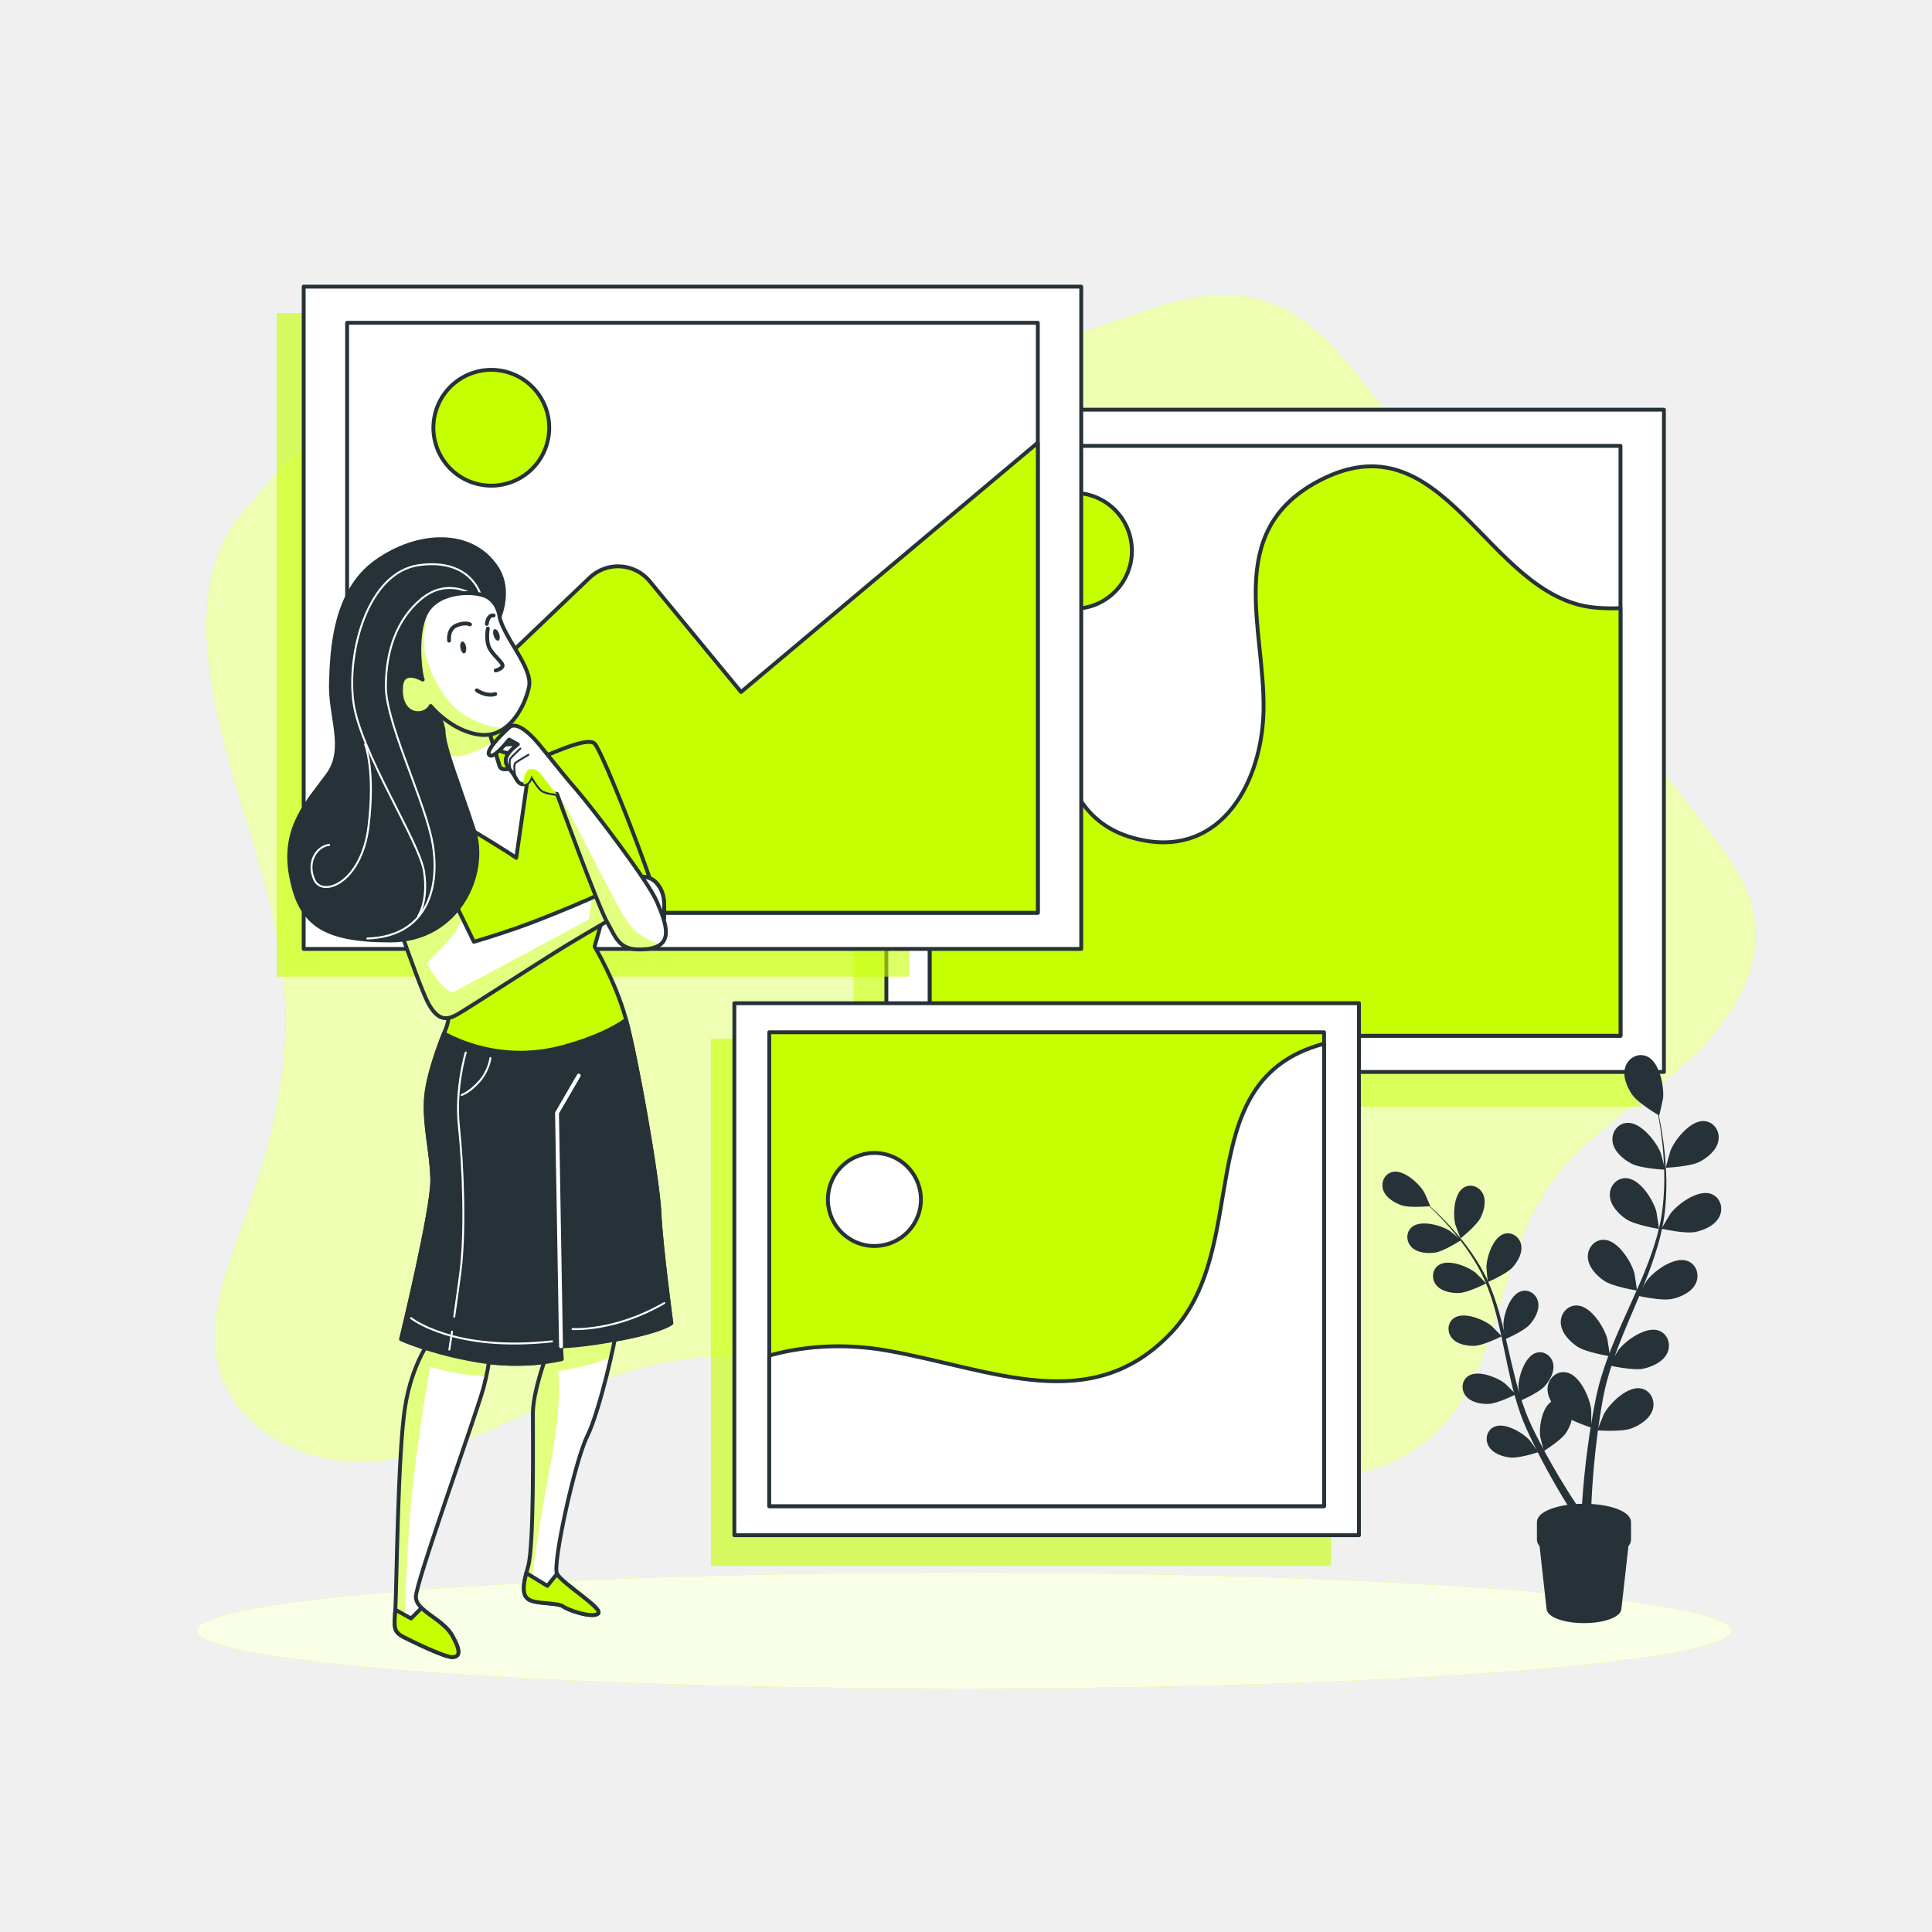
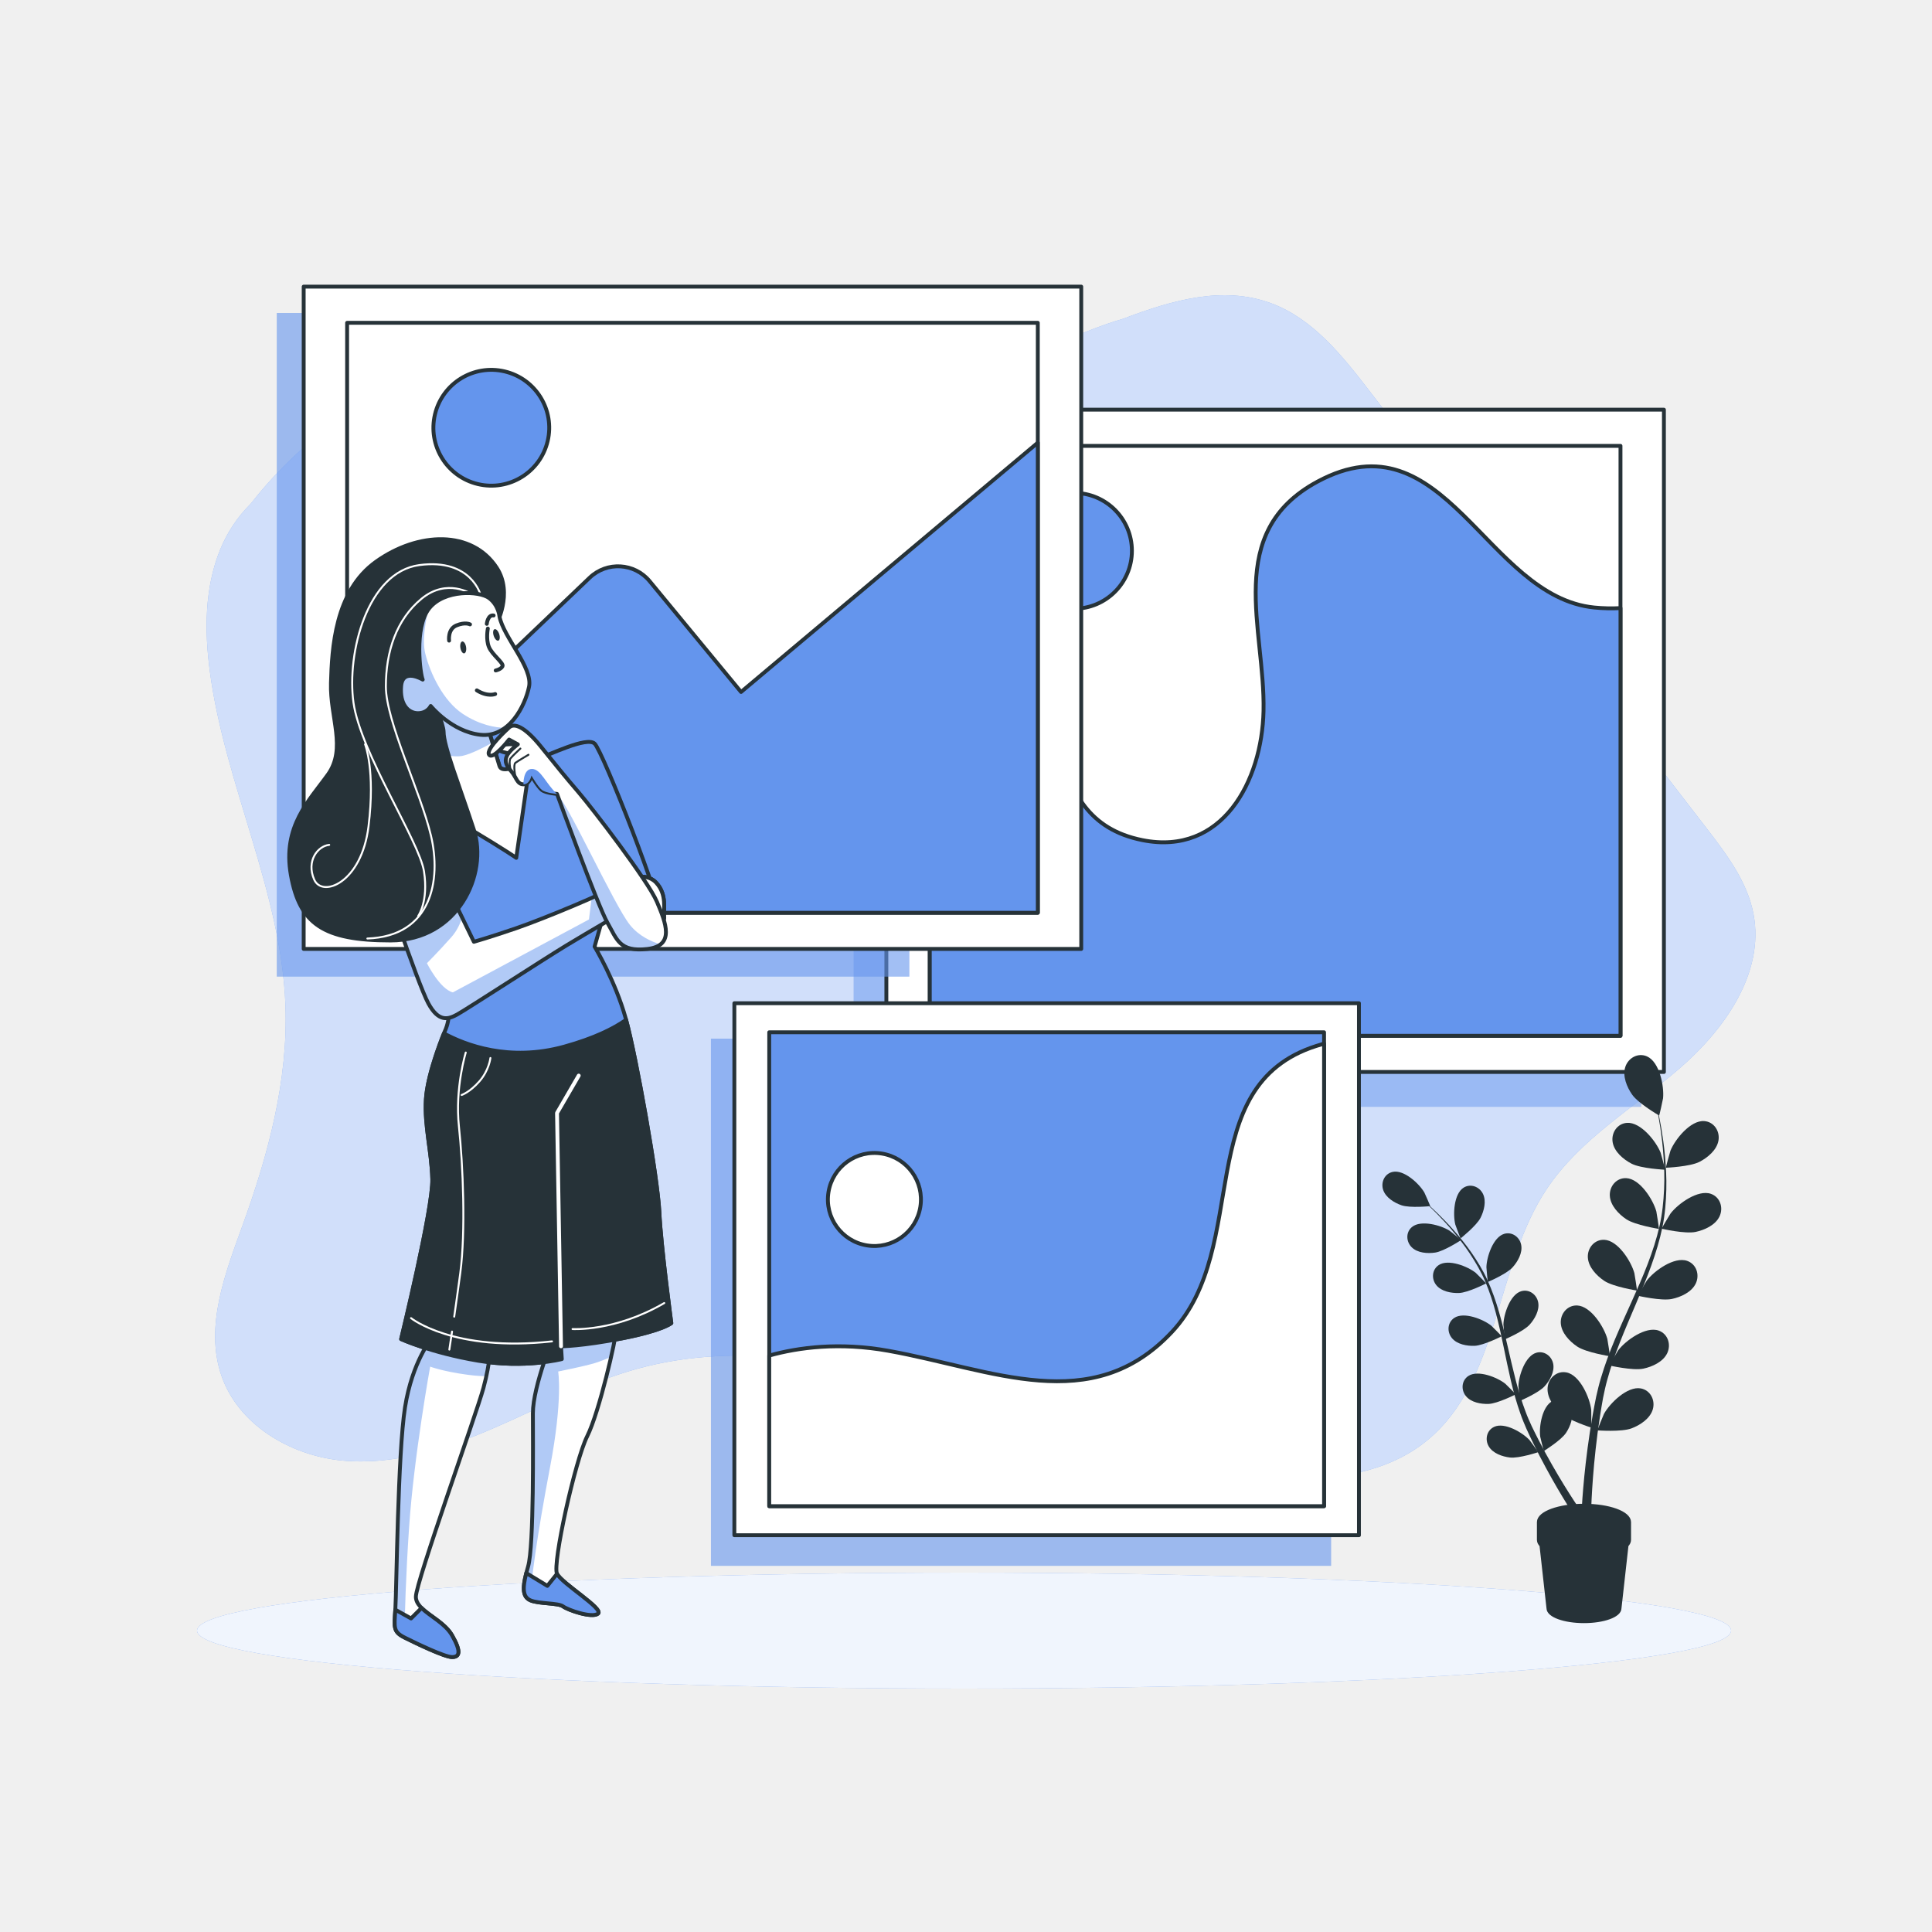
<svg xmlns="http://www.w3.org/2000/svg" xmlns:xlink="http://www.w3.org/1999/xlink" version="1.1" x="0px" y="0px" viewBox="0 0 500 500" style="enable-background:new 0 0 500 500;" xml:space="preserve">
  <g id="Background_Simple">
    <g>
-       <path style="fill:#C6FF00;" d="M453.804,236.551c-1.592-8.367-6.949-15.45-12.148-22.196    c-29.091-37.74-58.183-75.481-87.274-113.221c-7.015-9.101-14.597-18.631-25.368-22.632c-12.438-4.621-25.571-0.86-38.36,4.003    c-6.063,1.712-12.74,4.652-19.915,7.587c-12.261,4.132-24.853,6.908-37.601,8.875C209.443,97.806,185.165,78.567,133,89    c-36.178,7.236-57.663,28.011-68.133,41.385c-3.389,3.347-6.104,7.45-7.913,11.912c-4.004,9.874-4.05,20.932-2.641,31.494    c3.915,29.338,18.469,56.827,19.56,86.405c0.714,19.361-4.423,38.48-11.014,56.698c-4.564,12.614-9.902,26.316-5.592,39.019    c4.332,12.768,17.825,20.778,31.245,22.07s26.756-2.986,39.132-8.335c12.376-5.349,24.342-11.854,37.343-15.427    c26.549-7.298,54.9-1.74,81.232,6.307c26.332,8.047,52.204,18.622,79.584,21.53c15.24,1.618,31.942,0.362,43.729-9.434    c18.653-15.502,17.315-44.812,30.795-64.975c8.614-12.885,22.557-20.986,34.294-31.11    C446.357,266.415,456.702,251.777,453.804,236.551z" />
+       <path style="fill:#6495ED;" d="M453.804,236.551c-1.592-8.367-6.949-15.45-12.148-22.196    c-29.091-37.74-58.183-75.481-87.274-113.221c-7.015-9.101-14.597-18.631-25.368-22.632c-12.438-4.621-25.571-0.86-38.36,4.003    c-6.063,1.712-12.74,4.652-19.915,7.587c-12.261,4.132-24.853,6.908-37.601,8.875C209.443,97.806,185.165,78.567,133,89    c-36.178,7.236-57.663,28.011-68.133,41.385c-3.389,3.347-6.104,7.45-7.913,11.912c-4.004,9.874-4.05,20.932-2.641,31.494    c3.915,29.338,18.469,56.827,19.56,86.405c0.714,19.361-4.423,38.48-11.014,56.698c-4.564,12.614-9.902,26.316-5.592,39.019    c4.332,12.768,17.825,20.778,31.245,22.07s26.756-2.986,39.132-8.335c12.376-5.349,24.342-11.854,37.343-15.427    c26.549-7.298,54.9-1.74,81.232,6.307c26.332,8.047,52.204,18.622,79.584,21.53c15.24,1.618,31.942,0.362,43.729-9.434    c18.653-15.502,17.315-44.812,30.795-64.975c8.614-12.885,22.557-20.986,34.294-31.11    C446.357,266.415,456.702,251.777,453.804,236.551z" />
      <path style="opacity:0.7;fill:#FFFFFF;" d="M453.804,236.551c-1.592-8.367-6.949-15.45-12.148-22.196    c-29.091-37.74-58.183-75.481-87.274-113.221c-7.015-9.101-14.597-18.631-25.368-22.632c-12.438-4.621-25.571-0.86-38.36,4.003    c-6.063,1.712-12.74,4.652-19.915,7.587c-12.261,4.132-24.853,6.908-37.601,8.875C209.443,97.806,185.165,78.567,133,89    c-36.178,7.236-57.663,28.011-68.133,41.385c-3.389,3.347-6.104,7.45-7.913,11.912c-4.004,9.874-4.05,20.932-2.641,31.494    c3.915,29.338,18.469,56.827,19.56,86.405c0.714,19.361-4.423,38.48-11.014,56.698c-4.564,12.614-9.902,26.316-5.592,39.019    c4.332,12.768,17.825,20.778,31.245,22.07s26.756-2.986,39.132-8.335c12.376-5.349,24.342-11.854,37.343-15.427    c26.549-7.298,54.9-1.74,81.232,6.307c26.332,8.047,52.204,18.622,79.584,21.53c15.24,1.618,31.942,0.362,43.729-9.434    c18.653-15.502,17.315-44.812,30.795-64.975c8.614-12.885,22.557-20.986,34.294-31.11    C446.357,266.415,456.702,251.777,453.804,236.551z" />
    </g>
  </g>
  <g id="Shadow">
    <g>
-       <ellipse style="fill:#C6FF00;" cx="249.5" cy="422" rx="198.5" ry="15" />
+       <ellipse style="fill:#6495ED;" cx="249.5" cy="422" rx="198.5" ry="15" />
      <ellipse style="opacity:0.9;fill:#FFFFFF;" cx="249.5" cy="422" rx="198.5" ry="15" />
    </g>
  </g>
  <g id="Picture_3">
    <g>
-       <rect x="220.906" y="117.918" style="opacity:0.5;fill:#C6FF00;" width="203.857" height="168.543" />
+       <rect x="220.906" y="117.918" style="opacity:0.5;fill:#6495ED;" width="203.857" height="168.543" />
      <rect x="229.389" y="106.024" style="fill:#FFFFFF;stroke:#263238;stroke-linecap:round;stroke-linejoin:round;stroke-miterlimit:10;" width="201.231" height="171.401" />
      <rect x="240.628" y="115.39" style="fill:#FFFFFF;stroke:#263238;stroke-linecap:round;stroke-linejoin:round;stroke-miterlimit:10;" width="178.752" height="152.669" />
-       <path style="fill:#C6FF00;stroke:#263238;stroke-linecap:round;stroke-linejoin:round;stroke-miterlimit:10;" d="M419.38,157.376    c-2.169,0.116-4.433,0.084-6.791-0.152c-28.061-2.806-38.681-50.293-71.594-32.599C316.554,137.764,327.472,162.798,327,184    c-0.404,18.158-10.656,37.564-31.351,33.424c-28.214-5.643-16.622-39.103-38.056-49.82c-5.8-2.9-11.669-3.924-16.964-3.989    v104.444H419.38V157.376z" />
-       <circle style="fill:#C6FF00;stroke:#263238;stroke-linecap:round;stroke-linejoin:round;stroke-miterlimit:10;" cx="277.95" cy="142.552" r="14.986" />
+       <path style="fill:#6495ED;stroke:#263238;stroke-linecap:round;stroke-linejoin:round;stroke-miterlimit:10;" d="M419.38,157.376    c-2.169,0.116-4.433,0.084-6.791-0.152c-28.061-2.806-38.681-50.293-71.594-32.599C316.554,137.764,327.472,162.798,327,184    c-0.404,18.158-10.656,37.564-31.351,33.424c-28.214-5.643-16.622-39.103-38.056-49.82c-5.8-2.9-11.669-3.924-16.964-3.989    v104.444H419.38V157.376z" />
+       <circle style="fill:#6495ED;stroke:#263238;stroke-linecap:round;stroke-linejoin:round;stroke-miterlimit:10;" cx="277.95" cy="142.552" r="14.986" />
    </g>
  </g>
  <g id="Picture_2">
    <g>
      <g>
-         <rect x="183.987" y="268.804" style="opacity:0.6;fill:#C6FF00;" width="160.518" height="136.44" />
+         <rect x="183.987" y="268.804" style="opacity:0.6;fill:#6495ED;" width="160.518" height="136.44" />
        <rect x="190.051" y="259.63" style="fill:#FFFFFF;stroke:#263238;stroke-linecap:round;stroke-linejoin:round;stroke-miterlimit:10;" width="161.644" height="137.683" />
-         <rect x="199.079" y="267.153" style="fill:#C6FF00;stroke:#263238;stroke-linecap:round;stroke-linejoin:round;stroke-miterlimit:10;" width="143.587" height="122.636" />
+         <rect x="199.079" y="267.153" style="fill:#6495ED;stroke:#263238;stroke-linecap:round;stroke-linejoin:round;stroke-miterlimit:10;" width="143.587" height="122.636" />
        <ellipse transform="matrix(0.1608 -0.987 0.987 0.1608 -116.4764 483.8584)" style="fill:#FFFFFF;stroke:#263238;stroke-linecap:round;stroke-linejoin:round;stroke-miterlimit:10;" cx="226.291" cy="310.422" rx="12.038" ry="12.038" />
      </g>
      <path style="fill:#FFFFFF;stroke:#263238;stroke-linecap:round;stroke-linejoin:round;stroke-miterlimit:10;" d="M342.667,270.078    c-0.676,0.204-1.348,0.405-2.04,0.626c-32.522,10.379-16.607,51.896-37.365,74.038s-46.361,9.687-73.346,4.844    c-12.682-2.276-23.223-0.885-30.836,1.23v38.973h143.587V270.078z" />
    </g>
  </g>
  <g id="Picture_1">
    <g>
-       <rect x="71.624" y="80.999" style="opacity:0.6;fill:#C6FF00;" width="163.728" height="171.754" />
+       <rect x="71.624" y="80.999" style="opacity:0.6;fill:#6495ED;" width="163.728" height="171.754" />
      <rect x="78.593" y="74.179" style="fill:#FFFFFF;stroke:#263238;stroke-linecap:round;stroke-linejoin:round;stroke-miterlimit:10;" width="201.231" height="171.401" />
      <rect x="89.832" y="83.545" style="fill:#FFFFFF;stroke:#263238;stroke-linecap:round;stroke-linejoin:round;stroke-miterlimit:10;" width="178.752" height="152.669" />
-       <path style="fill:#C6FF00;stroke:#263238;stroke-linecap:round;stroke-linejoin:round;stroke-miterlimit:10;" d="M268.584,114.566    l-76.803,64.514l-23.645-28.661c-3.924-4.756-11.059-5.18-15.519-0.924L89.832,209.42v26.794h178.752V114.566z" />
-       <ellipse transform="matrix(0.2312 -0.9729 0.9729 0.2312 -9.9548 208.8162)" style="fill:#C6FF00;stroke:#263238;stroke-linecap:round;stroke-linejoin:round;stroke-miterlimit:10;" cx="127.155" cy="110.707" rx="14.986" ry="14.986" />
+       <path style="fill:#6495ED;stroke:#263238;stroke-linecap:round;stroke-linejoin:round;stroke-miterlimit:10;" d="M268.584,114.566    l-76.803,64.514l-23.645-28.661c-3.924-4.756-11.059-5.18-15.519-0.924L89.832,209.42v26.794h178.752V114.566z" />
+       <ellipse transform="matrix(0.2312 -0.9729 0.9729 0.2312 -9.9548 208.8162)" style="fill:#6495ED;stroke:#263238;stroke-linecap:round;stroke-linejoin:round;stroke-miterlimit:10;" cx="127.155" cy="110.707" rx="14.986" ry="14.986" />
    </g>
  </g>
  <g id="Plant">
    <g>
      <path style="fill:#263238;stroke:#263238;stroke-linecap:round;stroke-linejoin:round;stroke-miterlimit:10;" d="M409.932,389.674    c-6.45,0-11.678,1.901-11.678,4.247v4.6c0,0.491,0.241,0.961,0.663,1.399l1.815,16.295c0,1.848,4.119,3.346,9.201,3.346    c5.082,0,9.201-1.498,9.201-3.346l1.822-16.302c0.417-0.437,0.655-0.904,0.655-1.392v-4.6    C421.61,391.575,416.381,389.674,409.932,389.674z" />
      <g>
        <g id="XMLID_73_">
          <g id="XMLID_84_">
            <g id="XMLID_86_">
              <path id="XMLID_111_" style="fill:#263238;" d="M413.414,370.181c-0.065-0.005,1.547-4.001,1.678-4.242        c1.512-2.783,6.07-7.272,9.556-6.616c2.511,0.473,3.786,3.076,3.092,5.428c-0.709,2.402-3.298,4.079-5.512,4.913        C419.629,370.643,413.418,370.181,413.414,370.181z" />
              <path id="XMLID_110_" style="fill:#263238;" d="M416.501,353.381c-0.063-0.014,2.135-3.72,2.301-3.939        c1.916-2.522,7.102-6.268,10.448-5.092c2.411,0.848,3.277,3.614,2.234,5.834c-1.065,2.267-3.877,3.533-6.192,4.021        C422.574,354.779,416.505,353.382,416.501,353.381z" />
              <path id="XMLID_109_" style="fill:#263238;" d="M423.89,335.345c-0.063-0.015,2.135-3.721,2.301-3.939        c1.916-2.522,7.102-6.268,10.448-5.092c2.411,0.848,3.277,3.614,2.234,5.834c-1.065,2.267-3.878,3.533-6.192,4.021        C429.964,336.743,423.895,335.346,423.89,335.345z" />
              <path id="XMLID_108_" style="fill:#263238;" d="M430.034,317.994c-0.063-0.015,2.135-3.72,2.301-3.939        c1.916-2.522,7.102-6.268,10.448-5.092c2.411,0.848,3.277,3.614,2.234,5.834c-1.065,2.266-3.877,3.532-6.192,4.021        C436.108,319.393,430.039,317.995,430.034,317.994z" />
              <path id="XMLID_107_" style="fill:#263238;" d="M431.13,302.21c-0.065,0.003,1.077-4.152,1.179-4.406        c1.182-2.938,5.194-7.921,8.732-7.67c2.549,0.181,4.115,2.621,3.696,5.036c-0.428,2.467-2.807,4.431-4.91,5.514        C437.357,301.955,431.135,302.21,431.13,302.21z" />
              <path id="XMLID_106_" style="fill:#263238;" d="M411.783,369.453c0.062,0.02,0.06-4.289,0.029-4.561        c-0.363-3.146-2.914-9.013-6.392-9.707c-2.506-0.5-4.662,1.439-4.896,3.88c-0.24,2.493,1.535,5.016,3.277,6.616        C405.845,367.56,411.779,369.451,411.783,369.453z" />
              <path id="XMLID_91_" style="fill:#263238;" d="M416.634,350.996c0.064,0.01-0.591-4.249-0.663-4.513        c-0.835-3.055-4.245-8.468-7.789-8.626c-2.553-0.114-4.39,2.128-4.252,4.576c0.141,2.5,2.277,4.725,4.241,6.044        C410.478,350.025,416.629,350.996,416.634,350.996z" />
              <path id="XMLID_90_" style="fill:#263238;" d="M423.637,333.998c0.064,0.01-0.591-4.249-0.663-4.513        c-0.835-3.055-4.245-8.468-7.789-8.626c-2.553-0.114-4.39,2.129-4.252,4.576c0.141,2.5,2.277,4.725,4.241,6.044        C417.481,333.026,423.632,333.997,423.637,333.998z" />
              <path id="XMLID_89_" style="fill:#263238;" d="M429.325,318.042c0.064,0.01-0.591-4.249-0.663-4.513        c-0.835-3.055-4.246-8.468-7.789-8.626c-2.553-0.114-4.39,2.128-4.252,4.576c0.141,2.5,2.277,4.725,4.241,6.044        C423.169,317.07,429.321,318.041,429.325,318.042z" />
              <path id="XMLID_88_" style="fill:#263238;" d="M430.92,302.726c0.065,0.003-1.054-4.158-1.154-4.413        c-1.166-2.945-5.15-7.95-8.689-7.719c-2.55,0.167-4.13,2.598-3.724,5.016c0.415,2.47,2.782,4.447,4.879,5.541        C424.694,302.436,430.915,302.725,430.92,302.726z" />
              <path id="XMLID_87_" style="fill:#263238;" d="M429.386,288.695c0.056,0.033,0.981-4.176,1.009-4.448        c0.322-3.151-0.907-9.429-4.155-10.855c-2.34-1.027-4.862,0.402-5.616,2.736c-0.77,2.383,0.42,5.229,1.777,7.166        C423.994,285.569,429.382,288.693,429.386,288.695z" />
            </g>
            <path id="XMLID_85_" style="fill:#263238;" d="M409.239,392.703c0,0,0.06-1.822,0.29-4.962       c0.231-3.145,0.623-7.63,1.338-12.984c0.351-2.677,0.788-5.571,1.332-8.618c0.262-1.536,0.57-3.061,0.894-4.703       c0.185-0.787,0.371-1.582,0.56-2.385c0.17-0.8,0.451-1.624,0.674-2.445c0.969-3.278,2.18-6.554,3.554-9.825       c1.371-3.267,2.862-6.532,4.334-9.796c1.474-3.263,2.927-6.528,4.182-9.806c1.259-3.275,2.33-6.561,3.072-9.812       c0.741-3.248,1.051-6.488,1.193-9.535c0.148-3.063,0.026-5.97-0.155-8.643c-0.174-2.676-0.5-5.117-0.805-7.275       c-0.323-2.157-0.671-4.028-0.984-5.563c-0.632-3.069-1.125-4.794-1.125-4.794s0.53,1.713,1.23,4.771       c0.346,1.53,0.735,3.395,1.106,5.549c0.353,2.156,0.732,4.596,0.966,7.28c0.24,2.681,0.426,5.6,0.345,8.693       c-0.078,3.1-0.318,6.357-0.999,9.681c-0.681,3.316-1.694,6.668-2.894,10.002c-1.195,3.337-2.586,6.654-3.99,9.952       c-1.403,3.299-2.817,6.586-4.105,9.852c-1.288,3.261-2.414,6.532-3.28,9.715c-0.199,0.804-0.447,1.564-0.603,2.382       c-0.171,0.807-0.34,1.606-0.508,2.397c-0.267,1.536-0.552,3.119-0.774,4.623c-0.472,3.026-0.843,5.9-1.133,8.558       c-0.593,5.315-0.885,9.766-1.045,12.877c-0.16,3.118-0.179,4.879-0.179,4.879c-0.008,0.688-0.571,1.239-1.259,1.232       c-0.688-0.008-1.239-0.571-1.232-1.259c0-0.007,0-0.014,0-0.021L409.239,392.703z" />
          </g>
        </g>
      </g>
      <g>
        <g id="XMLID_1_">
          <g id="XMLID_2_">
            <g id="XMLID_4_">
              <path id="XMLID_15_" style="fill:#263238;" d="M399.558,375.514c-0.046,0.029-0.926-3.488-0.956-3.717        c-0.347-2.642,0.536-7.952,3.233-9.229c1.943-0.92,4.099,0.222,4.789,2.165c0.705,1.986-0.228,4.407-1.322,6.07        C404.017,372.755,399.561,375.512,399.558,375.514z" />
              <path id="XMLID_14_" style="fill:#263238;" d="M393.352,362.551c-0.05,0.021-0.387-3.588-0.382-3.819        c0.057-2.664,1.734-7.779,4.594-8.632c2.06-0.615,4.018,0.84,4.406,2.866c0.396,2.069-0.893,4.322-2.226,5.799        C398.177,360.5,393.355,362.55,393.352,362.551z" />
              <path id="XMLID_13_" style="fill:#263238;" d="M389.463,346.62c-0.05,0.021-0.387-3.588-0.382-3.819        c0.057-2.664,1.734-7.779,4.594-8.632c2.06-0.615,4.018,0.84,4.406,2.866c0.396,2.069-0.893,4.322-2.226,5.799        C394.288,344.569,389.466,346.619,389.463,346.62z" />
              <path id="XMLID_12_" style="fill:#263238;" d="M385.065,331.771c-0.05,0.021-0.386-3.588-0.382-3.819        c0.057-2.664,1.734-7.779,4.594-8.632c2.06-0.615,4.018,0.84,4.406,2.866c0.396,2.069-0.893,4.322-2.226,5.799        C389.891,329.72,385.068,331.77,385.065,331.771z" />
              <path id="XMLID_11_" style="fill:#263238;" d="M378.006,320.486c-0.043,0.034-1.32-3.359-1.376-3.582        c-0.648-2.585-0.381-7.961,2.151-9.539c1.825-1.137,4.097-0.251,5.006,1.601c0.928,1.891,0.28,4.404-0.616,6.181        C382.119,317.233,378.009,320.483,378.006,320.486z" />
              <path id="XMLID_10_" style="fill:#263238;" d="M398.088,375.824c0.052-0.017-2.08-2.949-2.236-3.119        c-1.803-1.962-6.44-4.694-9.151-3.446c-1.953,0.899-2.462,3.285-1.414,5.062c1.069,1.815,3.525,2.655,5.502,2.883        C393.109,377.472,398.084,375.826,398.088,375.824z" />
              <path id="XMLID_9_" style="fill:#263238;" d="M392.263,360.862c0.049-0.025-2.503-2.6-2.683-2.744        c-2.079-1.667-7.077-3.665-9.568-2.02c-1.794,1.185-1.936,3.62-0.631,5.218c1.332,1.632,3.887,2.09,5.876,2.016        C387.592,363.245,392.26,360.864,392.263,360.862z" />
              <path id="XMLID_8_" style="fill:#263238;" d="M388.624,345.828c0.049-0.025-2.503-2.6-2.683-2.744        c-2.079-1.667-7.077-3.664-9.568-2.02c-1.794,1.185-1.936,3.62-0.631,5.218c1.332,1.632,3.887,2.091,5.876,2.016        C383.953,348.211,388.621,345.83,388.624,345.828z" />
              <path id="XMLID_7_" style="fill:#263238;" d="M384.606,332.155c0.049-0.025-2.503-2.6-2.683-2.744        c-2.079-1.667-7.077-3.664-9.568-2.02c-1.794,1.185-1.936,3.62-0.631,5.218c1.332,1.632,3.887,2.091,5.876,2.017        C379.935,334.538,384.603,332.156,384.606,332.155z" />
              <path id="XMLID_6_" style="fill:#263238;" d="M378.118,320.94c0.046-0.03-2.773-2.309-2.968-2.433        c-2.25-1.428-7.437-2.865-9.732-0.957c-1.653,1.374-1.526,3.81-0.054,5.255c1.503,1.476,4.093,1.651,6.061,1.359        C373.736,323.822,378.114,320.943,378.118,320.94z" />
              <path id="XMLID_5_" style="fill:#263238;" d="M370.136,312.148c0.054-0.006-1.397-3.328-1.513-3.527        c-1.339-2.304-5.28-5.97-8.196-5.334c-2.101,0.458-3.111,2.678-2.47,4.639c0.654,2.003,2.871,3.351,4.753,3.999        C364.92,312.687,370.132,312.149,370.136,312.148z" />
            </g>
            <path id="XMLID_3_" style="fill:#263238;" d="M407.853,392.908c0,0-0.86-1.27-2.256-3.521c-1.398-2.255-3.349-5.502-5.509-9.5       c-1.085-1.996-2.218-4.182-3.355-6.525c-0.581-1.175-1.126-2.365-1.717-3.643c-0.263-0.627-0.53-1.261-0.798-1.9       c-0.28-0.629-0.497-1.329-0.75-1.998c-0.962-2.711-1.757-5.54-2.439-8.445c-0.682-2.902-1.282-5.862-1.894-8.811       c-0.61-2.95-1.236-5.891-2.003-8.743c-0.762-2.852-1.658-5.618-2.761-8.198c-1.102-2.578-2.493-4.936-3.903-7.081       c-1.414-2.158-2.934-4.077-4.379-5.807c-1.442-1.736-2.871-3.236-4.146-4.554c-1.286-1.309-2.448-2.41-3.42-3.3       c-1.948-1.777-3.137-2.707-3.137-2.707s1.208,0.904,3.197,2.639c0.992,0.87,2.179,1.947,3.497,3.23       c1.307,1.293,2.771,2.766,4.258,4.478c1.489,1.706,3.06,3.601,4.533,5.747c1.48,2.149,2.927,4.485,4.107,7.084       c1.176,2.594,2.144,5.377,2.976,8.239c0.836,2.863,1.53,5.808,2.205,8.747c0.677,2.94,1.339,5.876,2.077,8.736       c0.735,2.857,1.587,5.64,2.571,8.235c0.262,0.646,0.469,1.286,0.767,1.919c0.283,0.634,0.563,1.262,0.84,1.883       c0.578,1.177,1.167,2.396,1.759,3.53c1.175,2.293,2.344,4.433,3.461,6.386c2.225,3.911,4.227,7.085,5.656,9.282       c1.433,2.201,2.291,3.41,2.291,3.41c0.335,0.472,0.224,1.126-0.248,1.461c-0.472,0.335-1.126,0.224-1.461-0.248       c-0.004-0.005-0.007-0.01-0.01-0.015L407.853,392.908z" />
          </g>
        </g>
      </g>
    </g>
  </g>
  <g id="Character">
    <g>
-       <path style="fill:#C6FF00;stroke:#263238;stroke-linecap:round;stroke-linejoin:round;stroke-miterlimit:10;" d="M126.571,189.328    c0,0,2.069,6.827,2.689,8.896c0.621,2.069,4.758,0,8.896-1.448c4.138-1.448,13.654-6.206,15.723-4.344    c2.069,1.862,18.205,43.031,17.378,46.134c-0.827,3.103-1.862,4.965-7.241,3.724c-5.379-1.241-7.448-6.827-7.448-6.827    l-2.689,9.516c0,0,5.379,8.896,8.068,18.619c2.689,9.723,8.275,41.169,8.689,50.064c0.414,8.896,3.103,28.756,3.103,28.756    s-2.069,1.862-12.619,3.931c-10.551,2.069-15.93,2.069-15.93,2.069l0.207,3.31c0,0-9.516,2.483-21.722,0.414    c-12.206-2.069-19.86-5.586-19.86-5.586s8.275-33.928,8.068-41.376c-0.207-7.448-2.069-13.654-1.655-20.688    c0.414-7.034,4.965-17.791,4.965-17.791s3.31-6.206-1.448-18.205c-4.758-11.999-12.62-29.997-14.688-35.376    c-2.069-5.379,14.895-10.758,16.964-11.585c2.069-0.827-8.482-19.447-6-21.515C112.504,177.949,126.571,189.328,126.571,189.328z" />
+       <path style="fill:#6495ED;stroke:#263238;stroke-linecap:round;stroke-linejoin:round;stroke-miterlimit:10;" d="M126.571,189.328    c0,0,2.069,6.827,2.689,8.896c0.621,2.069,4.758,0,8.896-1.448c4.138-1.448,13.654-6.206,15.723-4.344    c2.069,1.862,18.205,43.031,17.378,46.134c-0.827,3.103-1.862,4.965-7.241,3.724c-5.379-1.241-7.448-6.827-7.448-6.827    l-2.689,9.516c0,0,5.379,8.896,8.068,18.619c2.689,9.723,8.275,41.169,8.689,50.064c0.414,8.896,3.103,28.756,3.103,28.756    s-2.069,1.862-12.619,3.931c-10.551,2.069-15.93,2.069-15.93,2.069l0.207,3.31c0,0-9.516,2.483-21.722,0.414    c-12.206-2.069-19.86-5.586-19.86-5.586s8.275-33.928,8.068-41.376c-0.207-7.448-2.069-13.654-1.655-20.688    c0.414-7.034,4.965-17.791,4.965-17.791s3.31-6.206-1.448-18.205c-4.758-11.999-12.62-29.997-14.688-35.376    c-2.069-5.379,14.895-10.758,16.964-11.585c2.069-0.827-8.482-19.447-6-21.515C112.504,177.949,126.571,189.328,126.571,189.328z" />
      <g>
        <g>
          <defs>
            <path id="XMLID_19_" d="M98.022,212.498c0,0-2.069,2.276-1.241,6.827s11.378,35.376,14.068,40.341       c2.689,4.965,5.172,4.138,7.448,2.896c2.276-1.241,22.343-14.275,28.135-17.792c5.793-3.517,16.136-9.516,16.136-9.516       s9.516,4.344,9.31,2.276c-0.207-2.069,0.827-5.999-2.069-9.103c-2.896-3.103-8.068-0.827-10.344,0.827       c-2.276,1.655-18.619,8.482-25.86,10.965c-7.241,2.482-10.965,3.517-10.965,3.517l-9.516-19.653" />
          </defs>
          <use xlink:href="#XMLID_19_" style="overflow:visible;fill:#FFFFFF;" />
          <clipPath id="XMLID_00000144309871540607749860000000962869817352840377_">
            <use xlink:href="#XMLID_19_" style="overflow:visible;" />
          </clipPath>
-           <path style="opacity:0.5;clip-path:url(#XMLID_00000144309871540607749860000000962869817352840377_);fill:#C6FF00;" d="      M117.199,256.828c-3.354-0.839-6.709-7.548-6.709-7.548s2.935-2.935,6.29-6.709c1.523-1.714,2.351-3.597,2.805-5.146      l-6.461-13.342l-0.003-0.002l-11.437,0.88c0,0-0.962,1.078-2.449,2.781c3.501,10.905,9.65,28.3,11.613,31.924      c2.689,4.965,5.172,4.138,7.448,2.896c2.276-1.241,22.343-14.275,28.135-17.792c5.793-3.517,16.136-9.516,16.136-9.516      s3.633,1.658,6.361,2.437c-1.134-3.394-2.252-6.441-2.252-6.441h-11.052c-0.763,0.355-1.604,0.737-2.508,1.138l-0.696,5.571" />
-           <path style="opacity:0.5;clip-path:url(#XMLID_00000144309871540607749860000000962869817352840377_);fill:#C6FF00;" d="      M143.532,345.174c0,0-5.62,13.425-5.62,20.606c0,7.181,0.312,34.343-1.249,39.65c-1.561,5.307-1.561,7.805,0.624,8.742      c-0.038-4.088,1.715-16.877,5.07-34.488c3.354-17.611,2.096-24.739,2.096-24.739s6.29-1.258,9.225-2.097      c1.165-0.333,2.856-0.996,4.474-1.674c0.793-3.487,1.301-6.192,1.301-6.937C159.455,342.052,143.532,345.174,143.532,345.174z" />
+           <path style="opacity:0.5;clip-path:url(#XMLID_00000144309871540607749860000000962869817352840377_);fill:#6495ED;" d="      M117.199,256.828c-3.354-0.839-6.709-7.548-6.709-7.548s2.935-2.935,6.29-6.709c1.523-1.714,2.351-3.597,2.805-5.146      l-6.461-13.342l-0.003-0.002l-11.437,0.88c0,0-0.962,1.078-2.449,2.781c3.501,10.905,9.65,28.3,11.613,31.924      c2.689,4.965,5.172,4.138,7.448,2.896c2.276-1.241,22.343-14.275,28.135-17.792c5.793-3.517,16.136-9.516,16.136-9.516      s3.633,1.658,6.361,2.437c-1.134-3.394-2.252-6.441-2.252-6.441h-11.052c-0.763,0.355-1.604,0.737-2.508,1.138l-0.696,5.571" />
+           <path style="opacity:0.5;clip-path:url(#XMLID_00000144309871540607749860000000962869817352840377_);fill:#6495ED;" d="      M143.532,345.174c0,0-5.62,13.425-5.62,20.606c0,7.181,0.312,34.343-1.249,39.65c-1.561,5.307-1.561,7.805,0.624,8.742      c-0.038-4.088,1.715-16.877,5.07-34.488c3.354-17.611,2.096-24.739,2.096-24.739s6.29-1.258,9.225-2.097      c1.165-0.333,2.856-0.996,4.474-1.674c0.793-3.487,1.301-6.192,1.301-6.937C159.455,342.052,143.532,345.174,143.532,345.174z" />
          <use xlink:href="#XMLID_19_" style="overflow:visible;fill:none;stroke:#263238;stroke-linecap:round;stroke-linejoin:round;stroke-miterlimit:10;" />
        </g>
      </g>
      <path style="fill:#FFFFFF;stroke:#263238;stroke-linecap:round;stroke-linejoin:round;stroke-miterlimit:10;" d="M169.809,228.428    c-2.896-3.103-8.068-0.827-10.344,0.828c-0.18,0.131-0.458,0.298-0.804,0.489c0.802,0.957,1.734,2.302,2.252,3.855    c0.256,0.767,0.46,1.534,0.624,2.254c0.651-0.379,1.031-0.599,1.031-0.599s9.516,4.344,9.31,2.276    C171.671,235.461,172.705,231.531,169.809,228.428z" />
      <g>
        <defs>
          <path id="XMLID_17_" d="M137.186,197.125c-3.793,1.397-7.354,3.005-7.926,1.098c-0.621-2.069-2.689-8.896-2.689-8.896      s-14.068-11.378-16.55-9.31c-2.483,2.069,8.068,20.688,5.999,21.515c-0.736,0.294-3.358,1.167-6.336,2.408      c1.333,2.185,4.452,6.102,11.301,10.212c10.344,6.206,12.62,7.861,12.62,7.861L137.186,197.125z" />
        </defs>
        <use xlink:href="#XMLID_17_" style="overflow:visible;fill:#FFFFFF;" />
        <clipPath id="XMLID_00000151531169830215411100000006933569744504348572_">
          <use xlink:href="#XMLID_17_" style="overflow:visible;" />
        </clipPath>
-         <path style="opacity:0.5;clip-path:url(#XMLID_00000151531169830215411100000006933569744504348572_);fill:#C6FF00;" d="     M126.571,189.328c0,0-12.814-10.362-16.136-9.501c-0.185,0.12-0.367,0.239-0.548,0.358c-1.198,1.713,2.385,9.482,4.668,15.166     c2.172,0.381,4.04,0.508,5.16,0.259c2.216-0.492,5.437-2.139,7.724-3.416C126.954,190.591,126.571,189.328,126.571,189.328z" />
+         <path style="opacity:0.5;clip-path:url(#XMLID_00000151531169830215411100000006933569744504348572_);fill:#6495ED;" d="     M126.571,189.328c0,0-12.814-10.362-16.136-9.501c-0.185,0.12-0.367,0.239-0.548,0.358c-1.198,1.713,2.385,9.482,4.668,15.166     c2.172,0.381,4.04,0.508,5.16,0.259c2.216-0.492,5.437-2.139,7.724-3.416C126.954,190.591,126.571,189.328,126.571,189.328z" />
        <use xlink:href="#XMLID_17_" style="overflow:visible;fill:none;stroke:#263238;stroke-linecap:round;stroke-linejoin:round;stroke-miterlimit:10;" />
      </g>
      <g>
        <path style="fill:#263238;stroke:#263238;stroke-linecap:round;stroke-linejoin:round;stroke-miterlimit:10;" d="     M128.375,161.743c0,0,4.525-8.153,0.171-14.82c-6.385-9.776-20.293-9.366-31.221-1.561     c-10.715,7.654-11.422,22.558-11.675,31.422c-0.253,8.864,4.045,16.921-0.758,23.636c-4.803,6.715-11.882,13.43-9.607,26.054     s8.343,16.921,25.786,16.921s25.335-17.174,21.542-28.723c-3.792-11.55-7.805-21.529-7.805-25.289s-10.956-25.223-1.35-28.178     C123.066,158.251,128.375,161.743,128.375,161.743z" />
        <path style="fill:none;stroke:#FFFFFF;stroke-width:0.5;stroke-linecap:round;stroke-linejoin:round;stroke-miterlimit:10;" d="     M122.002,153.721c0,0-6.284-4.189-12.866,1.197c-6.583,5.386-9.276,13.764-9.276,22.741c0,8.977,8.977,27.229,11.67,38.6     c2.693,11.37,0.299,26.032-16.457,26.631" />
        <path style="fill:none;stroke:#FFFFFF;stroke-width:0.5;stroke-linecap:round;stroke-linejoin:round;stroke-miterlimit:10;" d="     M124.396,154.021c0,0-2.394-9.575-15.859-7.78c-13.465,1.795-18.851,22.741-17.055,35.607     c1.795,12.867,17.055,35.906,18.252,43.686c1.197,7.78-1.491,11.5-1.491,11.5" />
        <path style="fill:none;stroke:#FFFFFF;stroke-width:0.5;stroke-linecap:round;stroke-linejoin:round;stroke-miterlimit:10;" d="     M94.474,192.62c0,0,2.693,6.583,0.898,21.245c-1.795,14.662-11.969,18.552-14.063,13.764c-2.095-4.788,0.898-8.677,3.89-8.977" />
      </g>
      <g>
        <path style="fill:#FFFFFF;stroke:#263238;stroke-linecap:round;stroke-linejoin:round;stroke-miterlimit:10;" d="     M132.911,192.605c0,0-3.53-0.161-4.012,0.963c-0.481,1.123,4.814,1.765,4.814,1.765L132.911,192.605z" />
        <g>
          <defs>
            <path id="XMLID_18_" d="M131.743,188.293c0,0-6.206,5.586-5.172,7.034c1.034,1.448,5.172-3.931,5.172-3.931l2.276,1.241       c0,0-2.276,1.655-2.896,3.103c-0.621,1.448,0,2.483,1.241,3.931c1.241,1.448,1.448,3.31,3.103,3.31s2.069-2.276,2.069-2.276       s1.655,2.896,2.689,3.724c1.034,0.827,3.931,1.034,3.931,1.034s10.551,28.963,13.033,33.307       c2.482,4.344,3.103,7.654,10.344,6.827c7.241-0.827,4.758-6.827,2.482-12.206c-2.276-5.379-16.55-23.998-20.274-28.342       c-3.724-4.344-5.379-6.413-9.723-11.792C135.674,187.88,132.985,187.052,131.743,188.293z" />
          </defs>
          <use xlink:href="#XMLID_18_" style="overflow:visible;fill:#FFFFFF;" />
          <clipPath id="XMLID_00000174591444635806353500000001261545085388727231_">
            <use xlink:href="#XMLID_18_" style="overflow:visible;" />
          </clipPath>
-           <path style="opacity:0.5;clip-path:url(#XMLID_00000174591444635806353500000001261545085388727231_);fill:#C6FF00;" d="      M163,239.333c-4-5-16-31.333-18.844-33.869c0,0,10.551,28.963,13.033,33.307c2.482,4.345,3.103,7.655,10.344,6.827      c1.554-0.178,2.657-0.595,3.414-1.191C168.647,243.722,165.363,242.286,163,239.333z" />
+           <path style="opacity:0.5;clip-path:url(#XMLID_00000174591444635806353500000001261545085388727231_);fill:#6495ED;" d="      M163,239.333c-4-5-16-31.333-18.844-33.869c0,0,10.551,28.963,13.033,33.307c2.482,4.345,3.103,7.655,10.344,6.827      c1.554-0.178,2.657-0.595,3.414-1.191C168.647,243.722,165.363,242.286,163,239.333z" />
          <use xlink:href="#XMLID_18_" style="overflow:visible;fill:none;stroke:#263238;stroke-linecap:round;stroke-linejoin:round;stroke-miterlimit:10;" />
        </g>
        <g>
-           <path style="fill:#C6FF00;" d="M137.667,199c-2.333,0-2.2,3.982-2.2,3.982c1.655,0,2.069-2.276,2.069-2.276      s1.655,2.896,2.689,3.724c1.034,0.827,3.931,1.034,3.931,1.034C141.312,202.928,140,199,137.667,199z" />
+           <path style="fill:#6495ED;" d="M137.667,199c-2.333,0-2.2,3.982-2.2,3.982c1.655,0,2.069-2.276,2.069-2.276      s1.655,2.896,2.689,3.724c1.034,0.827,3.931,1.034,3.931,1.034C141.312,202.928,140,199,137.667,199z" />
        </g>
        <path style="fill:none;stroke:#263238;stroke-width:0.5;stroke-linecap:round;stroke-linejoin:round;stroke-miterlimit:10;" d="     M132.109,199.184c0,0-0.481-2.247,0-2.888c0.481-0.642,2.567-2.568,2.567-2.568" />
        <path style="fill:none;stroke:#263238;stroke-width:0.5;stroke-linecap:round;stroke-linejoin:round;stroke-miterlimit:10;" d="     M133.393,201.11c0,0-0.642-3.209,0-3.691c0.642-0.481,3.37-2.086,3.37-2.086" />
      </g>
      <g>
        <g>
          <defs>
            <path id="XMLID_20_" d="M143.532,345.174c0,0-5.62,13.425-5.62,20.606c0,7.181,0.312,34.343-1.249,39.65       s-1.561,7.805,0.624,8.742c2.185,0.937,7.181,0.624,8.43,1.561c1.249,0.937,7.493,3.122,9.054,1.873       c1.561-1.249-9.366-7.805-10.615-10.303c-1.249-2.498,4.683-29.347,7.805-35.591c3.122-6.244,7.493-25.289,7.493-27.474       C159.455,342.052,143.532,345.174,143.532,345.174z" />
          </defs>
          <use xlink:href="#XMLID_20_" style="overflow:visible;fill:#FFFFFF;" />
          <clipPath id="XMLID_00000145056767207513250280000007441196050220385192_">
            <use xlink:href="#XMLID_20_" style="overflow:visible;" />
          </clipPath>
-           <path style="opacity:0.5;clip-path:url(#XMLID_00000145056767207513250280000007441196050220385192_);fill:#C6FF00;" d="      M143.532,345.174c0,0-5.62,13.425-5.62,20.606c0,7.181,0.312,34.343-1.249,39.65c-1.561,5.307-1.561,7.805,0.624,8.742      c-0.038-4.088,1.715-16.877,5.07-34.488c3.354-17.611,2.096-24.739,2.096-24.739s6.29-1.258,9.225-2.097      c1.165-0.333,2.856-0.996,4.474-1.674c0.793-3.487,1.301-6.192,1.301-6.937C159.455,342.052,143.532,345.174,143.532,345.174z" />
+           <path style="opacity:0.5;clip-path:url(#XMLID_00000145056767207513250280000007441196050220385192_);fill:#6495ED;" d="      M143.532,345.174c0,0-5.62,13.425-5.62,20.606c0,7.181,0.312,34.343-1.249,39.65c-1.561,5.307-1.561,7.805,0.624,8.742      c-0.038-4.088,1.715-16.877,5.07-34.488c3.354-17.611,2.096-24.739,2.096-24.739s6.29-1.258,9.225-2.097      c1.165-0.333,2.856-0.996,4.474-1.674c0.793-3.487,1.301-6.192,1.301-6.937C159.455,342.052,143.532,345.174,143.532,345.174z" />
          <use xlink:href="#XMLID_20_" style="overflow:visible;fill:none;stroke:#263238;stroke-linecap:round;stroke-linejoin:round;stroke-miterlimit:10;" />
        </g>
-         <path style="fill:#C6FF00;stroke:#263238;stroke-linecap:round;stroke-linejoin:round;stroke-miterlimit:10;" d="     M144.156,407.303l-2.498,3.122l-5.457-3.322c-1.069,4.168-0.855,6.236,1.086,7.068c2.185,0.937,7.181,0.624,8.43,1.561     c1.249,0.937,7.493,3.122,9.054,1.873C156.332,416.357,145.405,409.801,144.156,407.303z" />
+         <path style="fill:#6495ED;stroke:#263238;stroke-linecap:round;stroke-linejoin:round;stroke-miterlimit:10;" d="     M144.156,407.303l-2.498,3.122l-5.457-3.322c-1.069,4.168-0.855,6.236,1.086,7.068c2.185,0.937,7.181,0.624,8.43,1.561     c1.249,0.937,7.493,3.122,9.054,1.873C156.332,416.357,145.405,409.801,144.156,407.303z" />
      </g>
      <g>
        <g>
          <defs>
            <path id="XMLID_21_" d="M111.687,346.423c0,0-4.995,5.932-6.869,17.796c-1.873,11.864-2.185,47.143-2.498,52.138       s-0.625,5.932,2.498,7.493c3.122,1.561,10.303,4.995,12.176,4.995c1.873,0,2.498-1.249,0-5.62       c-2.498-4.371-9.366-6.244-9.366-9.991c0-3.746,15.61-47.143,17.483-54.012c1.873-6.868,1.873-11.552,1.873-11.552       L111.687,346.423z" />
          </defs>
          <use xlink:href="#XMLID_21_" style="overflow:visible;fill:#FFFFFF;" />
          <clipPath id="XMLID_00000046340547806274495230000010403950163958567613_">
            <use xlink:href="#XMLID_21_" style="overflow:visible;" />
          </clipPath>
-           <path style="opacity:0.5;clip-path:url(#XMLID_00000046340547806274495230000010403950163958567613_);fill:#C6FF00;" d="      M104.818,364.219c-1.873,11.864-2.185,47.143-2.498,52.138c-0.306,4.904-0.605,5.897,2.337,7.409      c0.083-5.309,0.352-15.839,1.22-28.568c1.258-18.449,5.451-41.511,5.451-41.511s3.354,1.258,9.644,2.096      c2.118,0.283,3.704,0.372,4.888,0.37c1.119-5.152,1.124-8.482,1.124-8.482l-15.298-1.249      C111.687,346.423,106.692,352.355,104.818,364.219z" />
+           <path style="opacity:0.5;clip-path:url(#XMLID_00000046340547806274495230000010403950163958567613_);fill:#6495ED;" d="      M104.818,364.219c-1.873,11.864-2.185,47.143-2.498,52.138c-0.306,4.904-0.605,5.897,2.337,7.409      c0.083-5.309,0.352-15.839,1.22-28.568c1.258-18.449,5.451-41.511,5.451-41.511s3.354,1.258,9.644,2.096      c2.118,0.283,3.704,0.372,4.888,0.37c1.119-5.152,1.124-8.482,1.124-8.482l-15.298-1.249      C111.687,346.423,106.692,352.355,104.818,364.219z" />
          <use xlink:href="#XMLID_21_" style="overflow:visible;fill:none;stroke:#263238;stroke-linecap:round;stroke-linejoin:round;stroke-miterlimit:10;" />
        </g>
-         <path style="fill:#C6FF00;stroke:#263238;stroke-linecap:round;stroke-linejoin:round;stroke-miterlimit:10;" d="     M116.994,428.846c1.873,0,2.498-1.249,0-5.62c-1.772-3.101-5.734-4.946-7.892-7.094l-2.723,2.723l-4.074-2.263     c-0.306,4.783-0.558,5.723,2.513,7.259C107.94,425.411,115.121,428.846,116.994,428.846z" />
+         <path style="fill:#6495ED;stroke:#263238;stroke-linecap:round;stroke-linejoin:round;stroke-miterlimit:10;" d="     M116.994,428.846c1.873,0,2.498-1.249,0-5.62c-1.772-3.101-5.734-4.946-7.892-7.094l-2.723,2.723l-4.074-2.263     c-0.306,4.783-0.558,5.723,2.513,7.259C107.94,425.411,115.121,428.846,116.994,428.846z" />
      </g>
      <g>
        <g>
          <defs>
            <path id="XMLID_16_" d="M129.261,159.537c0,0-0.207-2.896-2.689-4.758c-2.482-1.862-11.585-2.276-15.516,2.689       c-3.931,4.965-2.276,17.171-1.655,18.412c0,0-5.172-3.103-5.586,1.655c-0.414,4.758,1.862,7.034,4.344,7.034       c2.483,0,3.31-1.862,3.31-1.862s5.379,6.62,12.826,7.448c7.448,0.827,11.585-7.448,12.619-12.413       C137.95,172.777,130.295,164.916,129.261,159.537z" />
          </defs>
          <use xlink:href="#XMLID_16_" style="overflow:visible;fill:#FFFFFF;" />
          <clipPath id="XMLID_00000023971950570133389360000015265210407632618628_">
            <use xlink:href="#XMLID_16_" style="overflow:visible;" />
          </clipPath>
-           <path style="opacity:0.5;clip-path:url(#XMLID_00000023971950570133389360000015265210407632618628_);fill:#C6FF00;" d="      M119.715,184.708c-5.032-3.354-8.386-10.483-9.644-15.514c-0.928-3.711,0.196-9.01,0.85-11.54      c-3.754,5.074-2.134,17.001-1.521,18.227c0,0-5.172-3.103-5.586,1.655c-0.414,4.758,1.862,7.034,4.344,7.034      c2.483,0,3.31-1.862,3.31-1.862s5.379,6.62,12.826,7.448c2.516,0.279,4.645-0.493,6.414-1.813      C128.225,188.346,124.071,187.611,119.715,184.708z" />
+           <path style="opacity:0.5;clip-path:url(#XMLID_00000023971950570133389360000015265210407632618628_);fill:#6495ED;" d="      M119.715,184.708c-5.032-3.354-8.386-10.483-9.644-15.514c-0.928-3.711,0.196-9.01,0.85-11.54      c-3.754,5.074-2.134,17.001-1.521,18.227c0,0-5.172-3.103-5.586,1.655c-0.414,4.758,1.862,7.034,4.344,7.034      c2.483,0,3.31-1.862,3.31-1.862s5.379,6.62,12.826,7.448c2.516,0.279,4.645-0.493,6.414-1.813      C128.225,188.346,124.071,187.611,119.715,184.708z" />
          <use xlink:href="#XMLID_16_" style="overflow:visible;fill:none;stroke:#263238;stroke-linecap:round;stroke-linejoin:round;stroke-miterlimit:10;" />
        </g>
        <path style="fill:none;stroke:#263238;stroke-linecap:round;stroke-linejoin:round;stroke-miterlimit:10;" d="M126.254,162.675     c0,0-0.542,2.71,0.271,4.743c0.813,2.033,3.93,4.201,3.523,5.014c-0.407,0.813-1.762,1.084-1.762,1.084" />
        <path style="fill:none;stroke:#263238;stroke-linecap:round;stroke-linejoin:round;stroke-miterlimit:10;" d="M128.151,179.614     c0,0-1.897,0.813-4.743-0.949" />
        <path style="fill:#263238;" d="M120.62,167.432c0.14,0.849-0.076,1.592-0.482,1.659c-0.406,0.067-0.849-0.567-0.988-1.417     c-0.14-0.849,0.076-1.592,0.482-1.659C120.038,165.949,120.48,166.583,120.62,167.432z" />
        <path style="fill:#263238;" d="M129.188,164.081c0.271,0.817,0.174,1.584-0.217,1.714c-0.391,0.13-0.927-0.428-1.198-1.244     c-0.271-0.817-0.174-1.584,0.217-1.714C128.38,162.706,128.917,163.264,129.188,164.081z" />
        <path style="fill:none;stroke:#263238;stroke-linecap:round;stroke-linejoin:round;stroke-miterlimit:10;" d="M116.226,165.792     c0,0-0.407-2.981,1.897-3.93c2.304-0.949,3.523-0.271,3.523-0.271" />
        <path style="fill:none;stroke:#263238;stroke-linecap:round;stroke-linejoin:round;stroke-miterlimit:10;" d="M125.983,161.455     c0,0,0.245-2.419,1.762-2.168" />
      </g>
      <g>
        <path style="fill:#263238;stroke:#263238;stroke-linecap:round;stroke-linejoin:round;stroke-miterlimit:10;" d="M145.19,348.417     c0,0,5.379,0,15.93-2.069c10.551-2.069,12.62-3.931,12.62-3.931s-2.689-19.86-3.103-28.756c-0.409-8.801-5.879-39.661-8.6-49.733     c-3.242,2.284-8.255,4.794-16.007,6.941c-14.333,3.969-25.698-0.47-31.143-3.421c-1.028,2.556-4.31,11.12-4.659,17.043     c-0.414,7.034,1.448,13.24,1.655,20.688c0.207,7.448-8.068,41.376-8.068,41.376s7.655,3.517,19.86,5.586     c12.206,2.069,21.722-0.414,21.722-0.414L145.19,348.417z" />
        <polyline style="fill:none;stroke:#FFFFFF;stroke-linecap:round;stroke-linejoin:round;stroke-miterlimit:10;" points="     145.19,348.417 144.156,288.04 149.776,278.362    " />
        <path style="fill:none;stroke:#FFFFFF;stroke-width:0.5;stroke-linecap:round;stroke-linejoin:round;stroke-miterlimit:10;" d="     M126.917,273.811c0,0-0.354,3.189-2.834,6.023c-2.48,2.834-4.606,3.543-4.606,3.543" />
        <path style="fill:none;stroke:#FFFFFF;stroke-width:0.5;stroke-linecap:round;stroke-linejoin:round;stroke-miterlimit:10;" d="     M116.987,344.614c-0.426,2.887-0.698,4.659-0.698,4.659" />
        <path style="fill:none;stroke:#FFFFFF;stroke-width:0.5;stroke-linecap:round;stroke-linejoin:round;stroke-miterlimit:10;" d="     M120.54,272.394c0,0-2.834,9.211-1.771,19.131c1.063,9.92,1.771,27.28,0.354,37.908c-0.552,4.14-1.104,8.065-1.572,11.315" />
        <path style="fill:none;stroke:#FFFFFF;stroke-width:0.5;stroke-linecap:round;stroke-linejoin:round;stroke-miterlimit:10;" d="     M106.368,341.125c0,0,10.983,8.857,36.491,6.023" />
        <path style="fill:none;stroke:#FFFFFF;stroke-width:0.5;stroke-linecap:round;stroke-linejoin:round;stroke-miterlimit:10;" d="     M148.174,343.959c0,0,10.983,0.708,23.737-6.731" />
      </g>
    </g>
  </g>
</svg>
